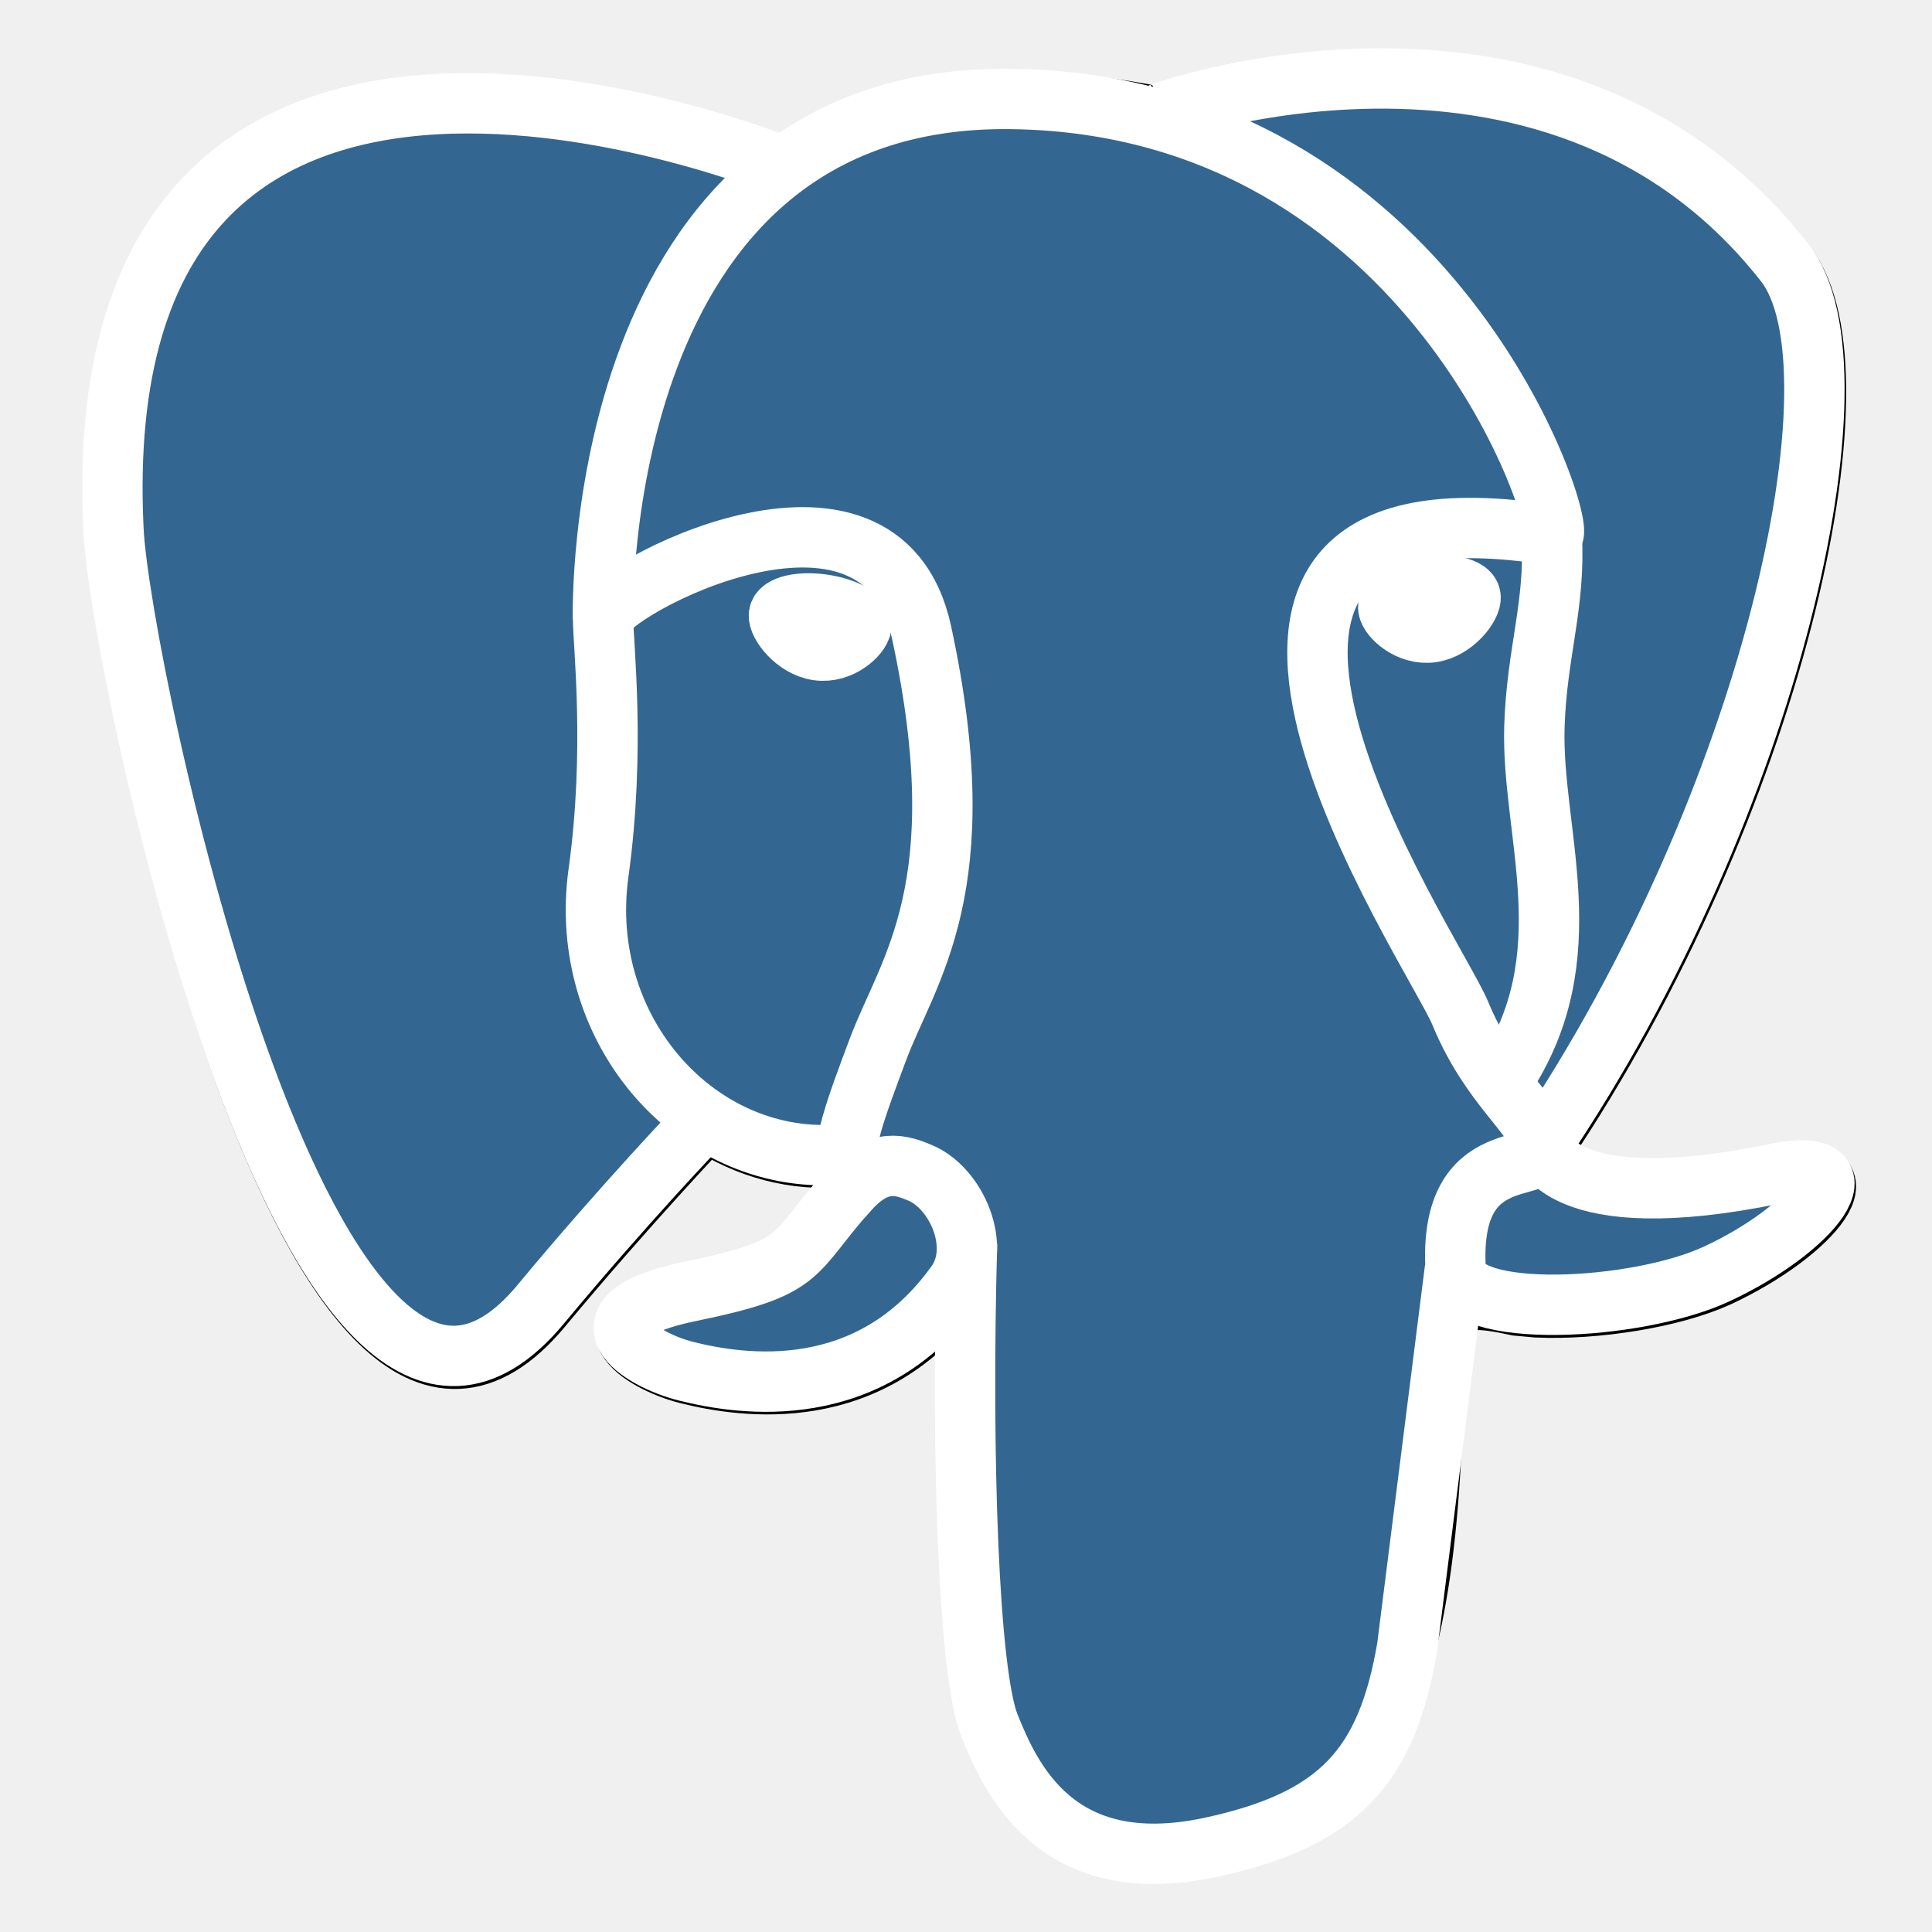
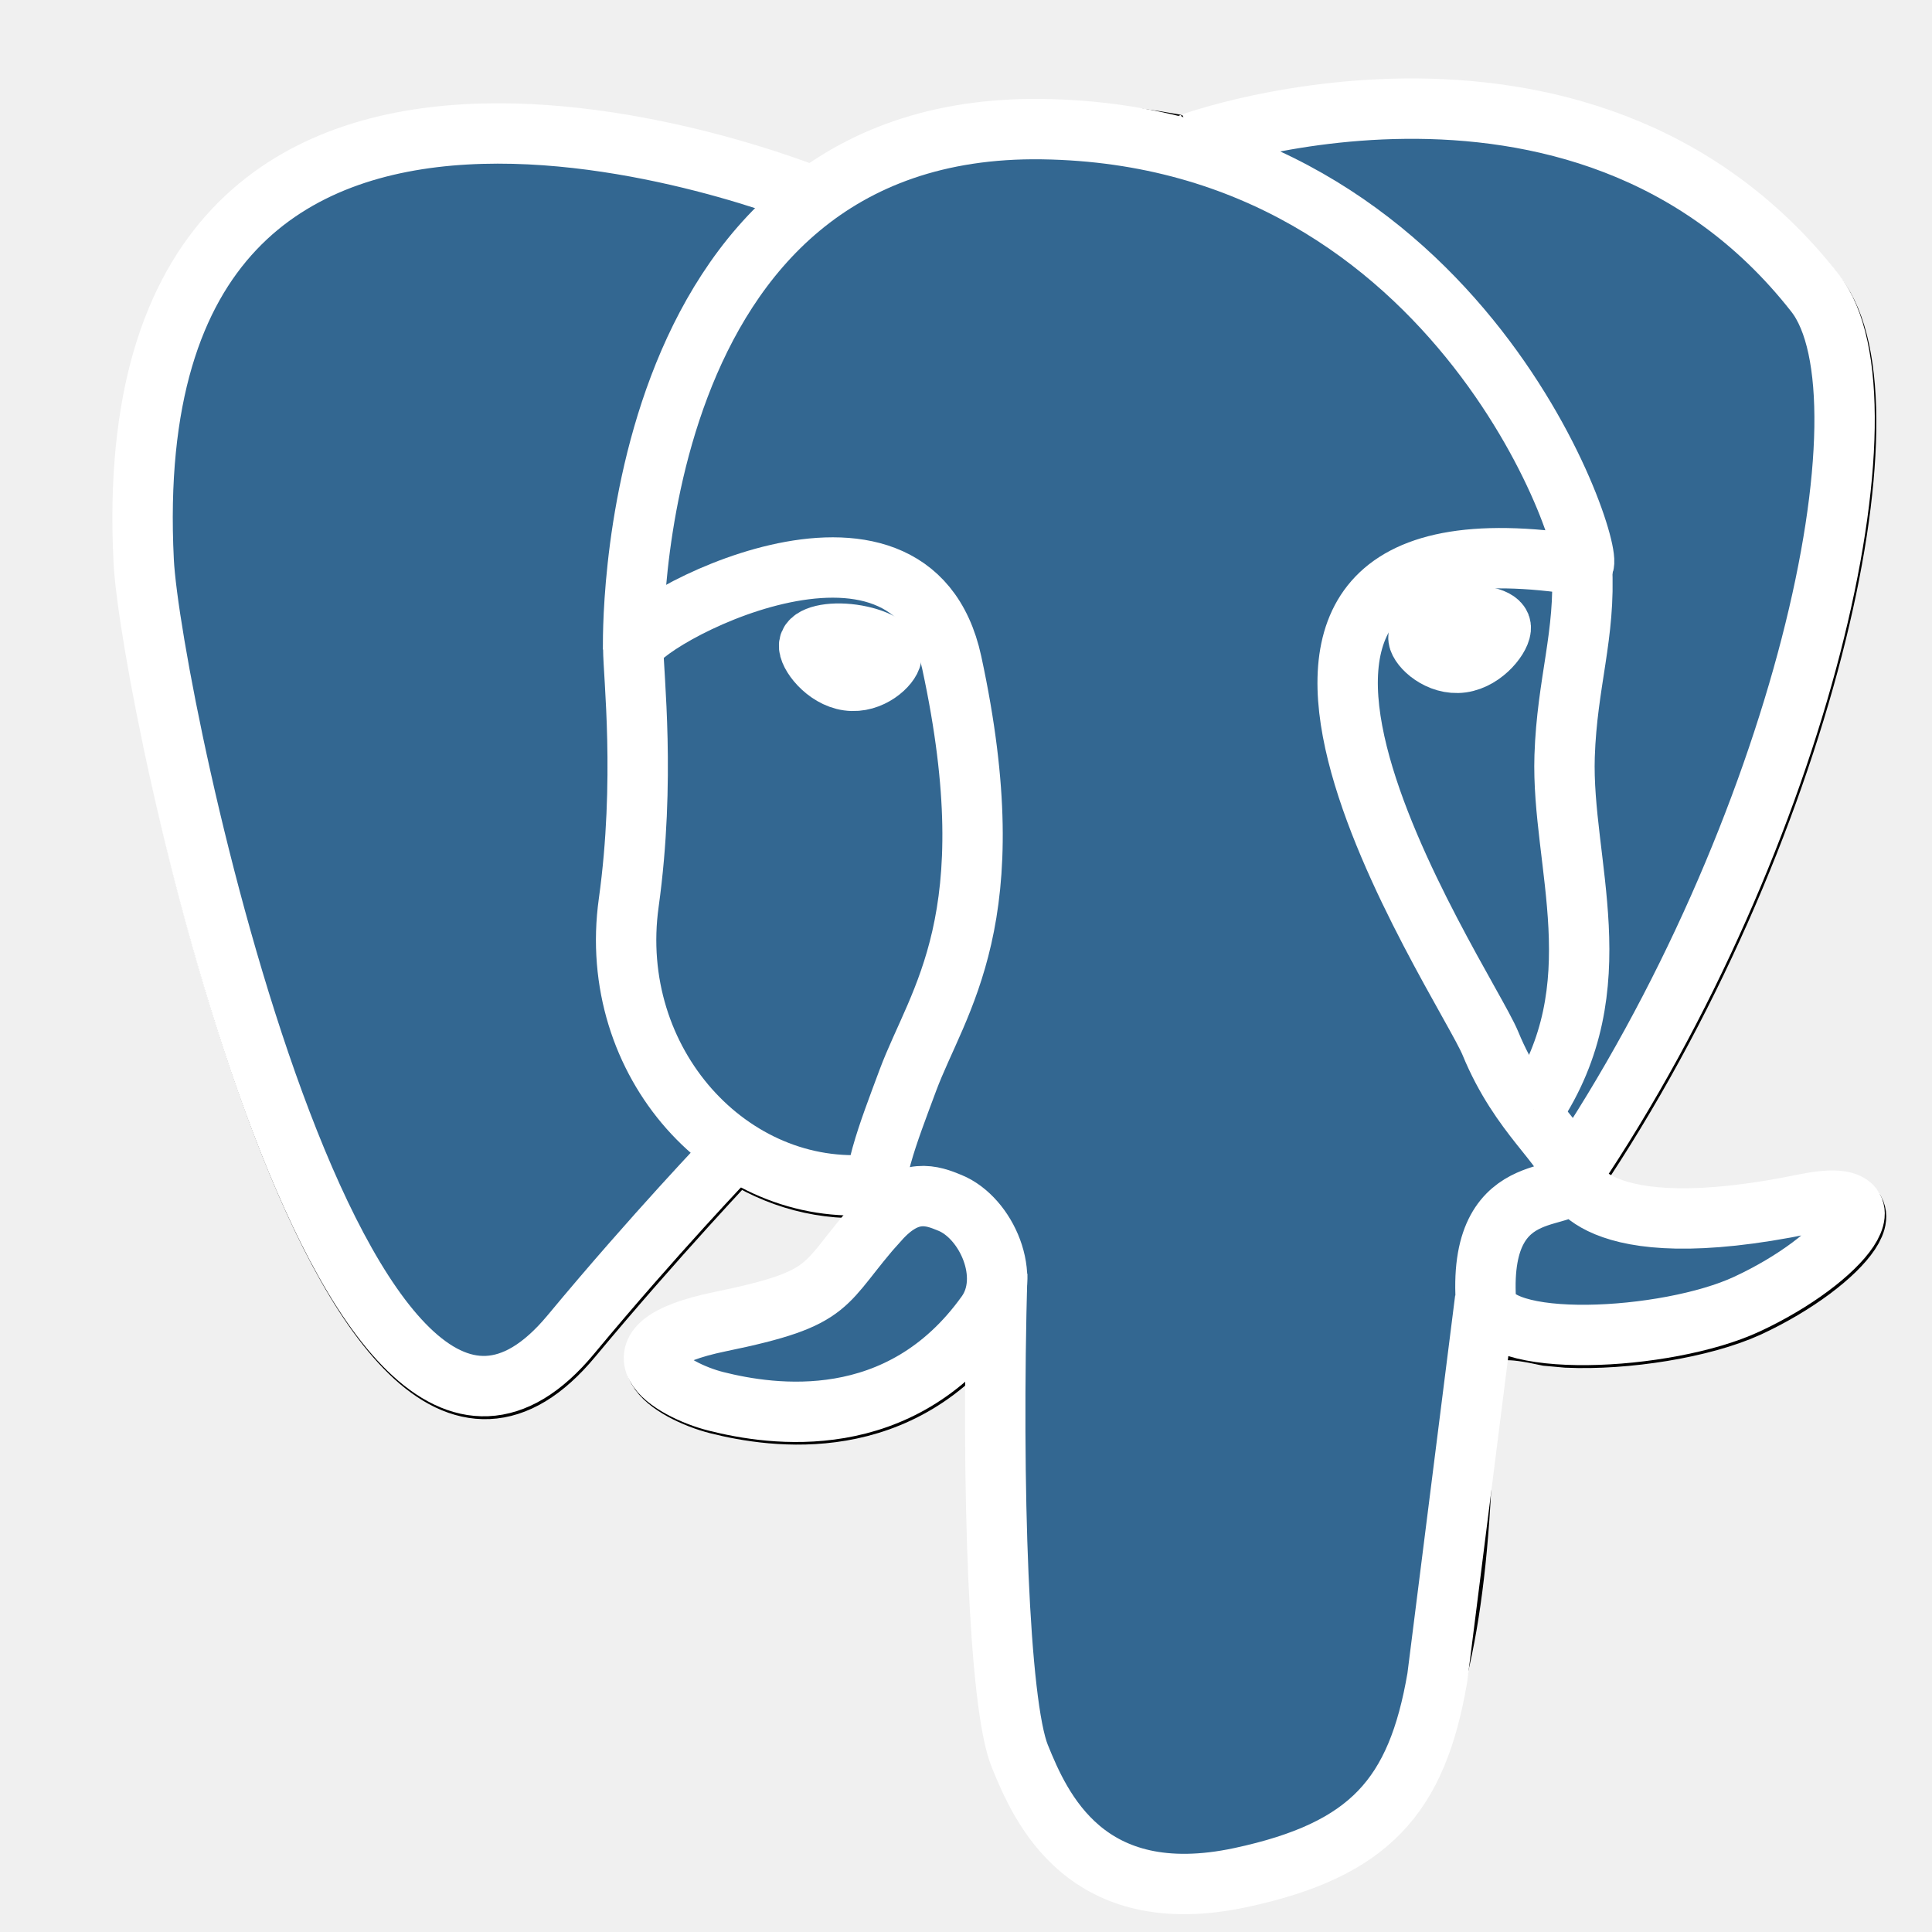
- <svg xmlns="http://www.w3.org/2000/svg" viewBox="0 0 32 32" fill="#336791">
+ <svg xmlns="http://www.w3.org/2000/svg" viewBox="-0.5 -0.5 32 32" fill="#336791">
  <g clipPath="url(#clip0_259_14807)">
    <path d="M23.729 23.295C23.933 21.599 23.871 21.351 25.134 21.625L25.455 21.654C26.426 21.697 27.696 21.497 28.455 21.151C30.061 20.406 31.014 19.161 29.43 19.489C25.817 20.234 25.555 19.01 25.555 19.01C29.371 13.347 30.968 6.16 29.589 4.401C25.834 -0.399 19.332 1.871 19.224 1.931L19.189 1.937C18.476 1.787 17.689 1.7 16.776 1.687C15.141 1.662 13.901 2.116 12.959 2.83C12.959 2.83 1.363 -1.948 1.901 8.839C2.016 11.134 5.189 26.214 8.976 21.651C10.363 19.984 11.7 18.575 11.7 18.575C12.363 19.016 13.159 19.241 13.992 19.16L14.057 19.105C14.038 19.321 14.047 19.539 14.084 19.752C13.109 20.842 13.396 21.034 11.446 21.435C9.474 21.841 10.634 22.565 11.389 22.755C12.306 22.985 14.429 23.31 15.864 21.302L15.806 21.531C16.189 21.837 16.163 23.731 16.219 25.084C16.275 26.436 16.364 27.7 16.64 28.444C16.916 29.187 17.24 31.106 19.802 30.569C21.944 30.11 23.581 29.449 23.731 23.306" fill="#336791" />
    <path d="M23.729 23.295C23.933 21.599 23.871 21.351 25.134 21.625L25.455 21.654C26.426 21.697 27.696 21.497 28.455 21.151C30.061 20.406 31.014 19.161 29.43 19.489C25.817 20.234 25.555 19.01 25.555 19.01C29.371 13.347 30.968 6.16 29.589 4.401C25.834 -0.399 19.332 1.871 19.224 1.931L19.189 1.937C18.476 1.787 17.689 1.7 16.776 1.687C15.141 1.662 13.901 2.116 12.959 2.83C12.959 2.83 1.363 -1.948 1.901 8.839C2.016 11.134 5.189 26.214 8.976 21.651C10.363 19.984 11.7 18.575 11.7 18.575C12.363 19.016 13.159 19.241 13.992 19.16L14.057 19.105C14.038 19.321 14.047 19.539 14.084 19.752C13.109 20.842 13.396 21.034 11.446 21.435C9.474 21.841 10.634 22.565 11.389 22.755C12.306 22.985 14.429 23.31 15.864 21.302L15.806 21.531C16.189 21.837 16.163 23.731 16.219 25.084C16.275 26.436 16.364 27.7 16.64 28.444C16.916 29.187 17.24 31.106 19.802 30.569C21.944 30.11 23.581 29.449 23.731 23.306" stroke="black" strokeWidth="2.37" />
    <path d="M29.419 19.5C25.806 20.245 25.544 19.021 25.544 19.021C29.36 13.359 30.956 6.171 29.579 4.412C25.824 -0.388 19.322 1.884 19.214 1.942L19.179 1.949C18.385 1.789 17.577 1.705 16.767 1.697C15.132 1.672 13.892 2.126 12.95 2.84C12.95 2.84 1.352 -1.938 1.892 8.849C2.007 11.144 5.18 26.224 8.967 21.661C10.362 19.984 11.7 18.575 11.7 18.575C12.362 19.016 13.159 19.241 13.992 19.16L14.057 19.105C14.038 19.321 14.047 19.539 14.084 19.752C13.109 20.842 13.396 21.034 11.446 21.435C9.474 21.841 10.634 22.565 11.389 22.755C12.306 22.985 14.429 23.31 15.864 21.302L15.806 21.531C16.189 21.837 16.456 23.522 16.411 25.05C16.366 26.577 16.336 27.625 16.636 28.445C16.936 29.265 17.236 31.107 19.799 30.57C21.94 30.111 23.049 28.92 23.205 26.937C23.315 25.527 23.562 25.735 23.58 24.475L23.78 23.877C24.009 21.965 23.817 21.349 25.136 21.636L25.457 21.665C26.429 21.709 27.7 21.509 28.445 21.162C30.051 20.417 31.004 19.172 29.42 19.5H29.419Z" fill="#336791" />
    <path d="M16.017 20.584C15.918 24.141 16.043 27.724 16.39 28.584C16.738 29.444 17.484 31.146 20.047 30.599C22.189 30.14 22.969 29.251 23.306 27.29L24.098 21.019M12.945 2.75C12.945 2.75 1.34 -1.995 1.88 8.791C1.995 11.086 5.167 26.166 8.955 21.604C10.338 19.938 11.588 18.634 11.588 18.634M19.212 1.884C18.812 2.009 25.668 -0.623 29.565 4.356C30.94 6.115 29.346 13.303 25.53 18.965" stroke="white" strokeWidth="0.79" strokeLinecap="round" strokeLinejoin="round" />
    <path d="M25.531 18.962C25.531 18.962 25.781 20.188 29.406 19.44C30.99 19.113 30.036 20.358 28.431 21.102C27.114 21.715 24.159 21.871 24.11 21.027C23.985 18.846 25.665 19.509 25.544 18.962C25.434 18.47 24.681 17.988 24.186 16.782C23.753 15.732 18.236 7.67 25.716 8.866C25.991 8.81 23.766 1.741 16.766 1.639C9.766 1.536 9.987 10.245 9.987 10.245" stroke="white" strokeWidth="0.79" strokeLinecap="round" strokeLinejoin="bevel" />
    <path d="M14.059 19.71C13.084 20.8 13.371 20.991 11.421 21.392C9.449 21.799 10.609 22.523 11.364 22.712C12.281 22.942 14.404 23.267 15.839 21.259C16.276 20.646 15.836 19.671 15.236 19.424C14.946 19.304 14.559 19.154 14.061 19.711L14.059 19.71Z" stroke="white" strokeWidth="0.79" strokeLinejoin="round" />
    <path d="M13.995 19.691C13.895 19.05 14.205 18.289 14.536 17.396C15.034 16.059 16.181 14.721 15.264 10.475C14.58 7.313 9.989 9.816 9.989 10.245C9.989 10.674 10.196 12.42 9.914 14.451C9.543 17.104 11.601 19.346 13.971 19.117" stroke="white" strokeWidth="0.79" strokeLinecap="round" strokeLinejoin="round" />
    <path d="M12.902 10.181C12.881 10.328 13.171 10.719 13.547 10.771C13.924 10.824 14.245 10.519 14.266 10.371C14.287 10.224 13.998 10.064 13.621 10.011C13.245 9.959 12.921 10.036 12.902 10.181Z" fill="white" stroke="white" strokeWidth="0.598" />
    <path d="M24.357 9.883C24.377 10.029 24.089 10.42 23.712 10.473C23.336 10.525 23.012 10.22 22.994 10.072C22.975 9.925 23.262 9.765 23.639 9.713C24.015 9.66 24.339 9.738 24.357 9.883Z" fill="white" stroke="white" strokeWidth="0.297" />
    <path d="M25.702 8.869C25.765 10.019 25.455 10.8 25.415 12.024C25.357 13.801 26.262 15.836 24.899 17.874" stroke="white" strokeWidth="0.79" strokeLinecap="round" strokeLinejoin="round" />
  </g>
  <clipPath id="clip0_259_14807">
    <rect width="32" height="32" fill="white" />
  </clipPath>
</svg>
